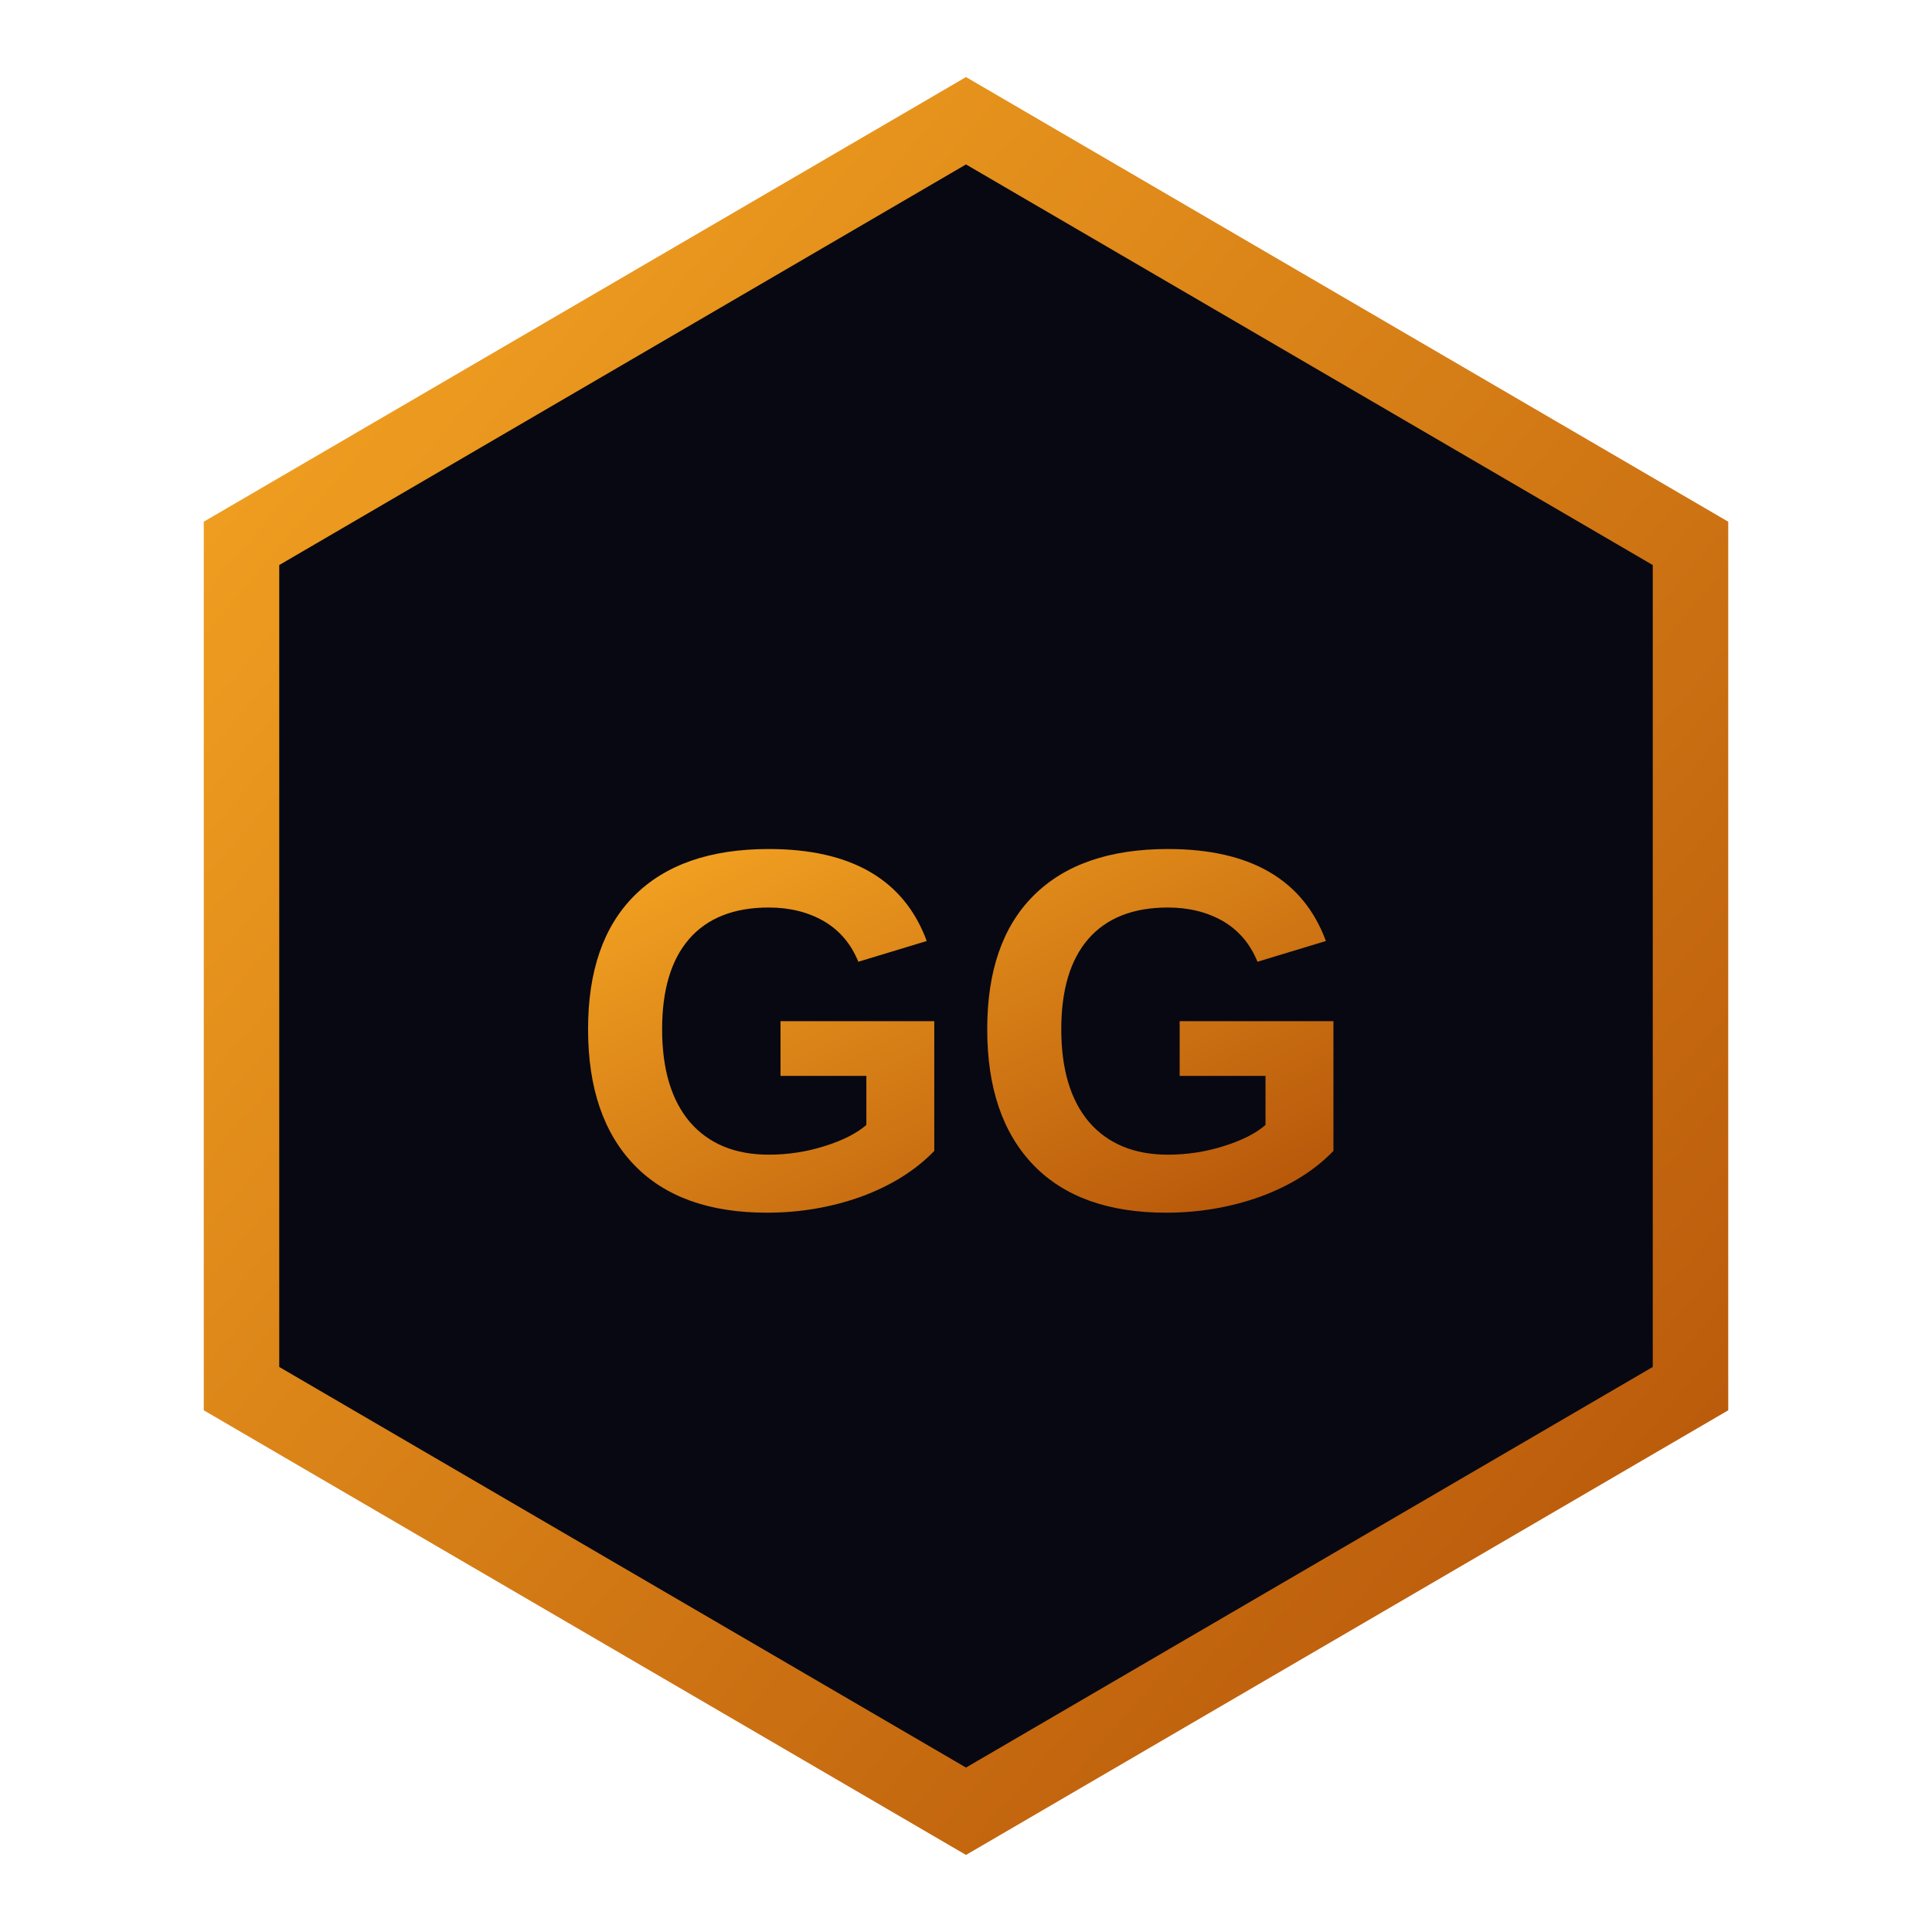
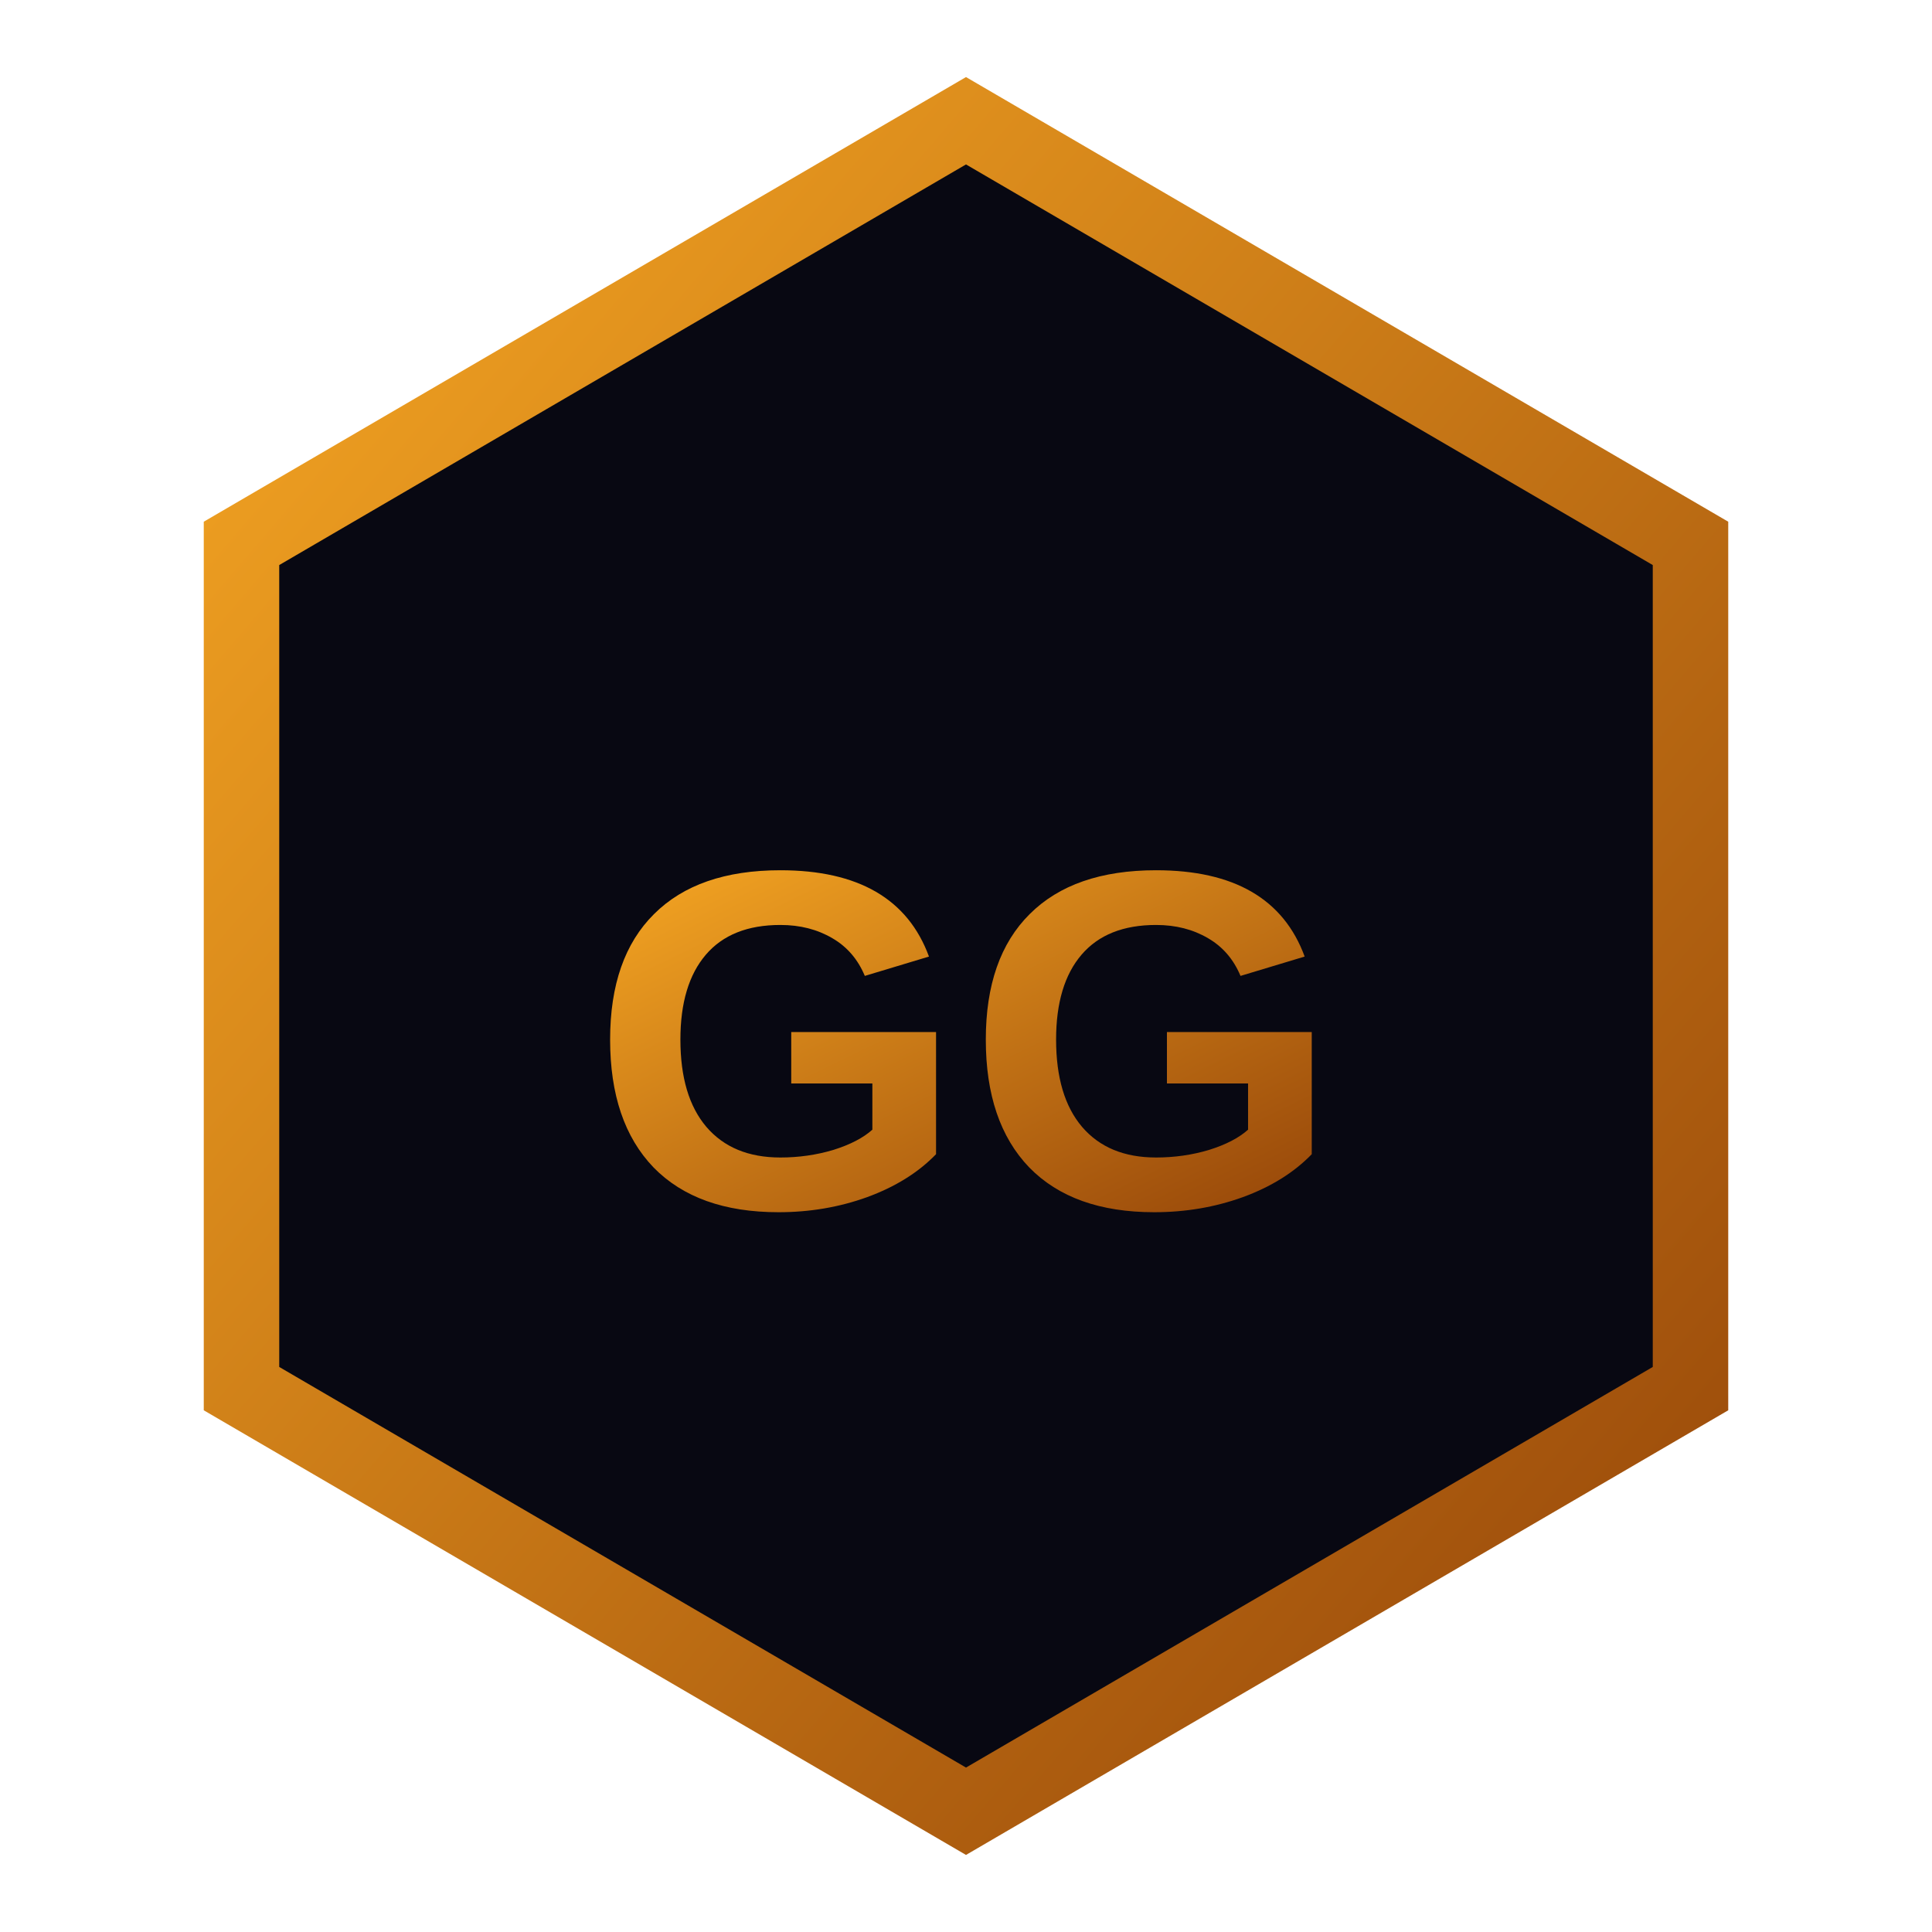
<svg xmlns="http://www.w3.org/2000/svg" viewBox="0 0 64 64">
  <defs>
    <linearGradient id="g" x1="0" y1="0" x2="1" y2="1">
-       <stop offset="0" stop-color="#F5A623" />
-       <stop offset="1" stop-color="#B45309" />
+       <stop offset="0" stop-color="rgb(245,166,35)" />
+       <stop offset="1" stop-color="rgb(150,70,9)" />
    </linearGradient>
  </defs>
  <polygon points="32,4 56,18 56,46 32,60 8,46 8,18" fill="#080812" stroke="url(#g)" stroke-width="2.5" />
-   <text x="32" y="40" text-anchor="middle" font-family="Arial" font-weight="800" font-size="17" fill="url(#g)">GG</text>
+   <text x="32" y="40" text-anchor="middle" font-family="Arial" font-weight="800" font-size="16" fill="url(#g)">GG</text>
</svg>
